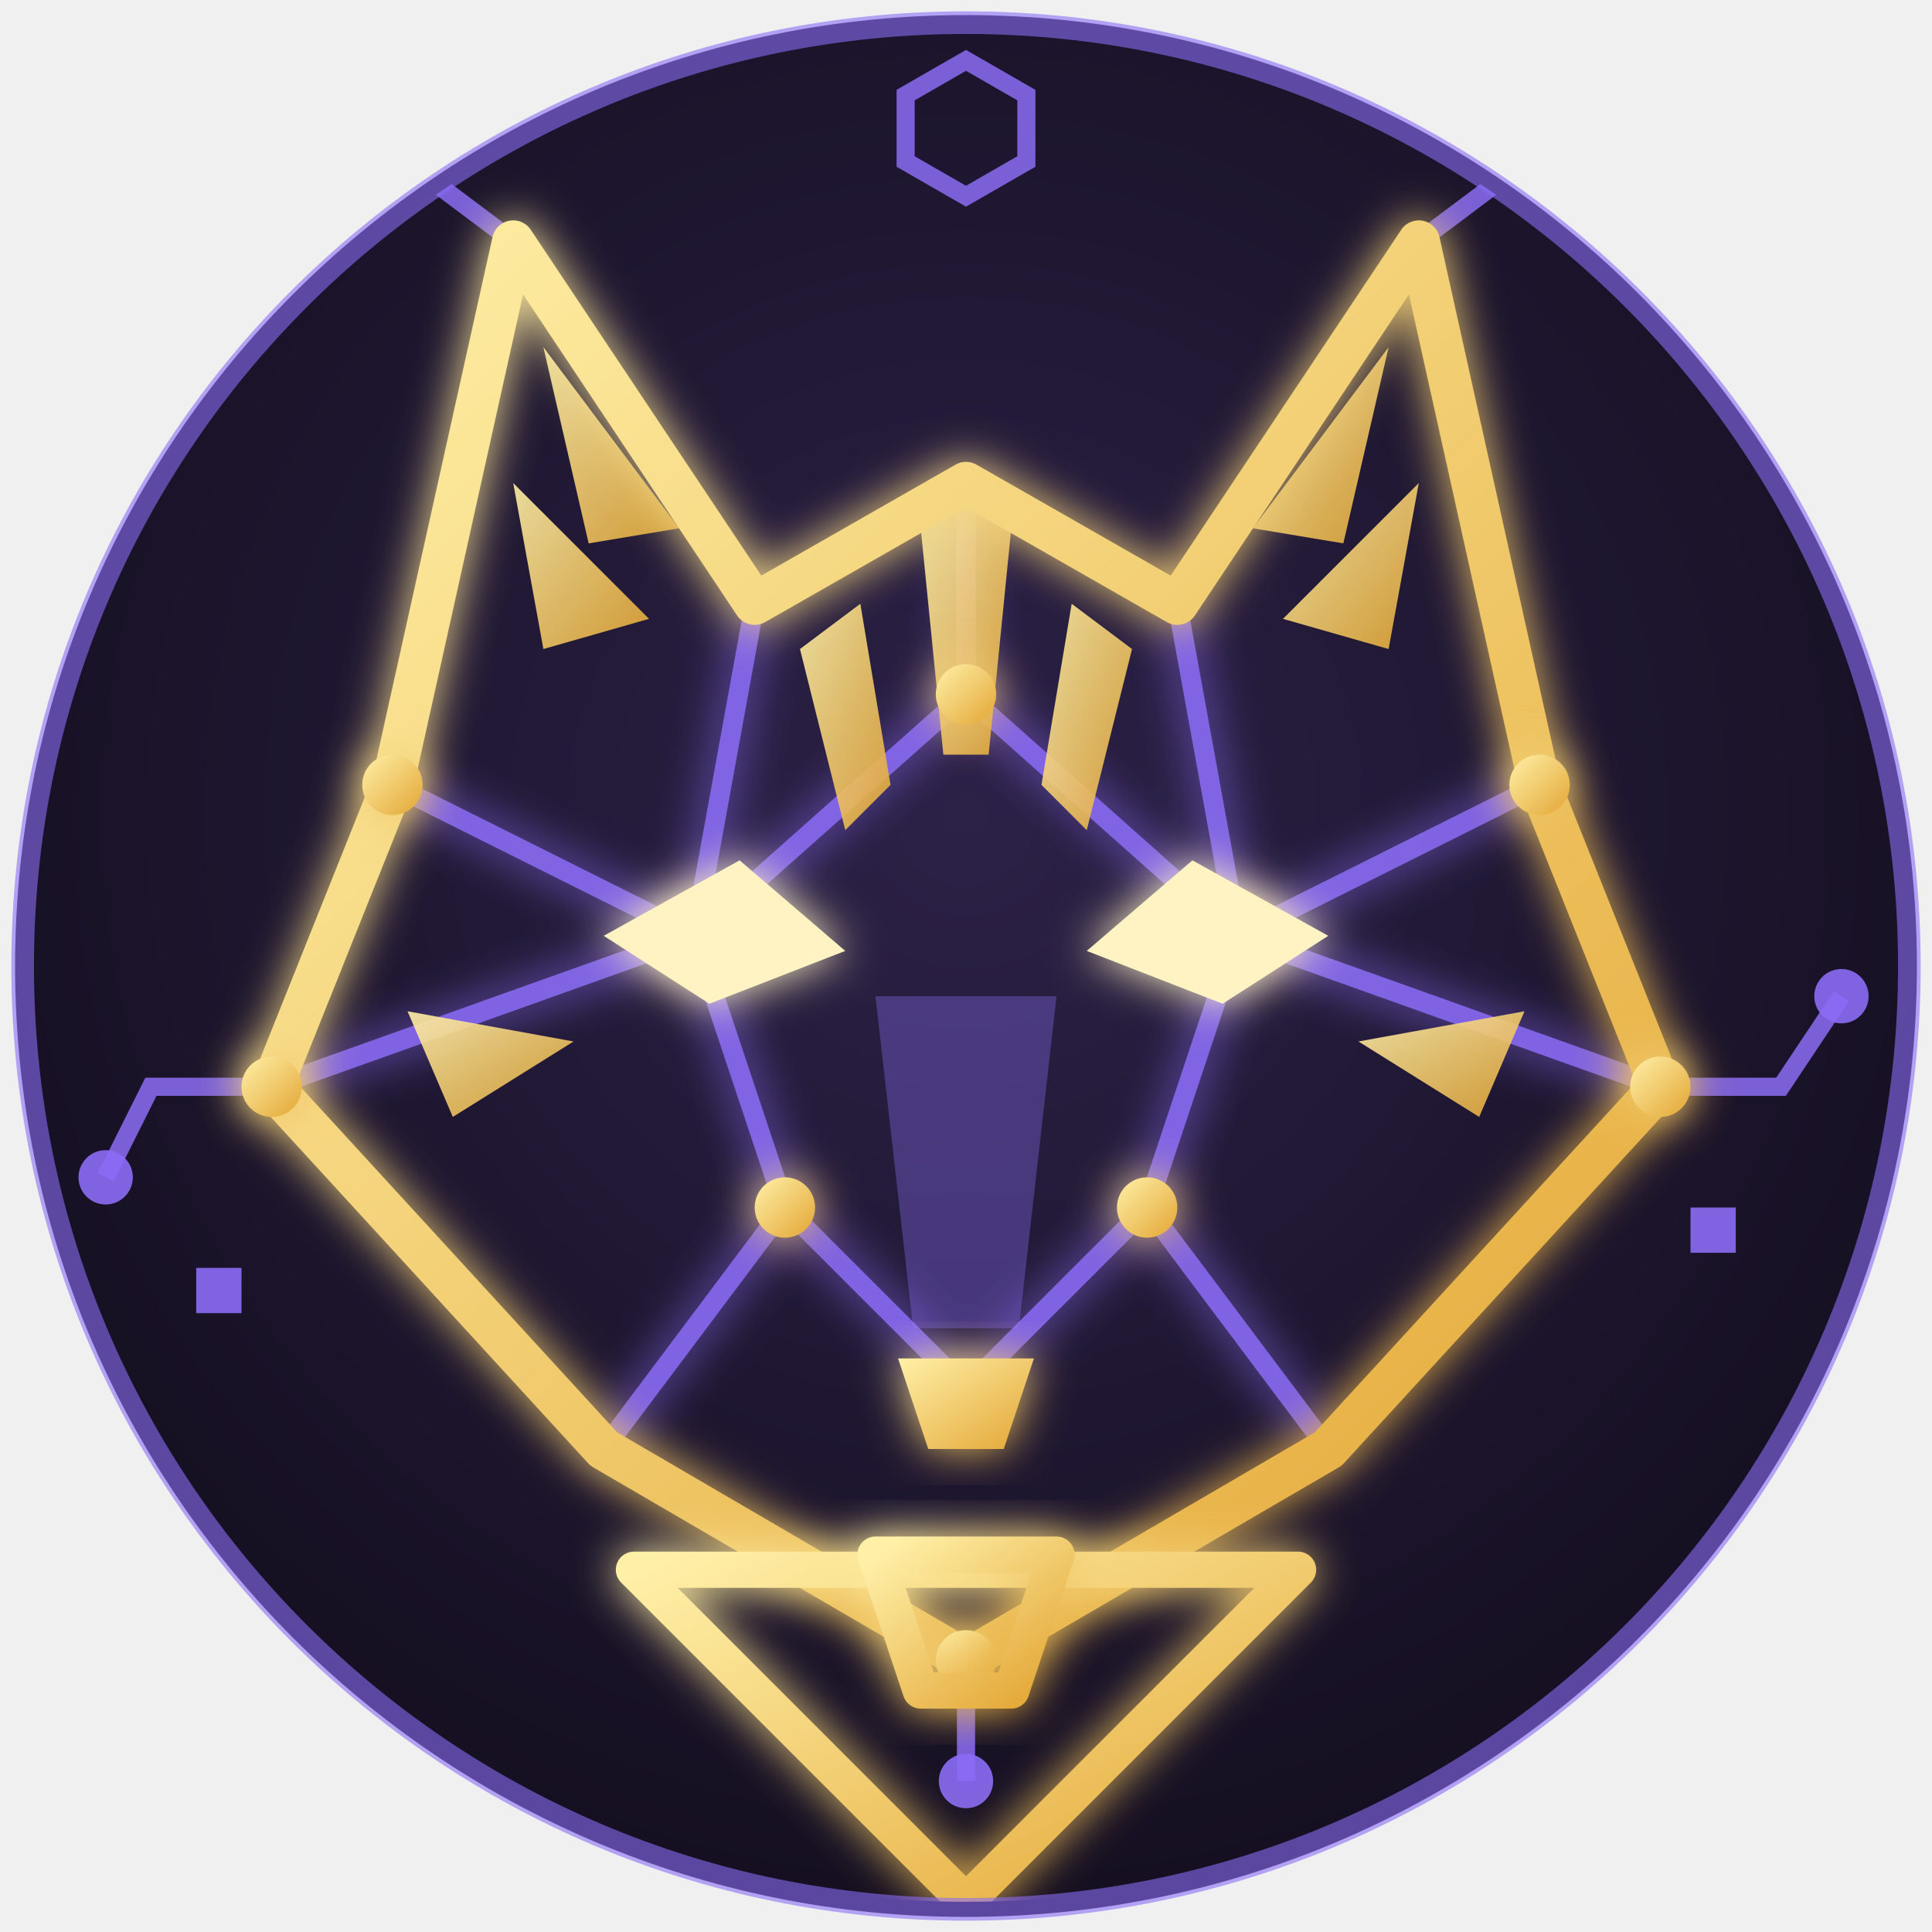
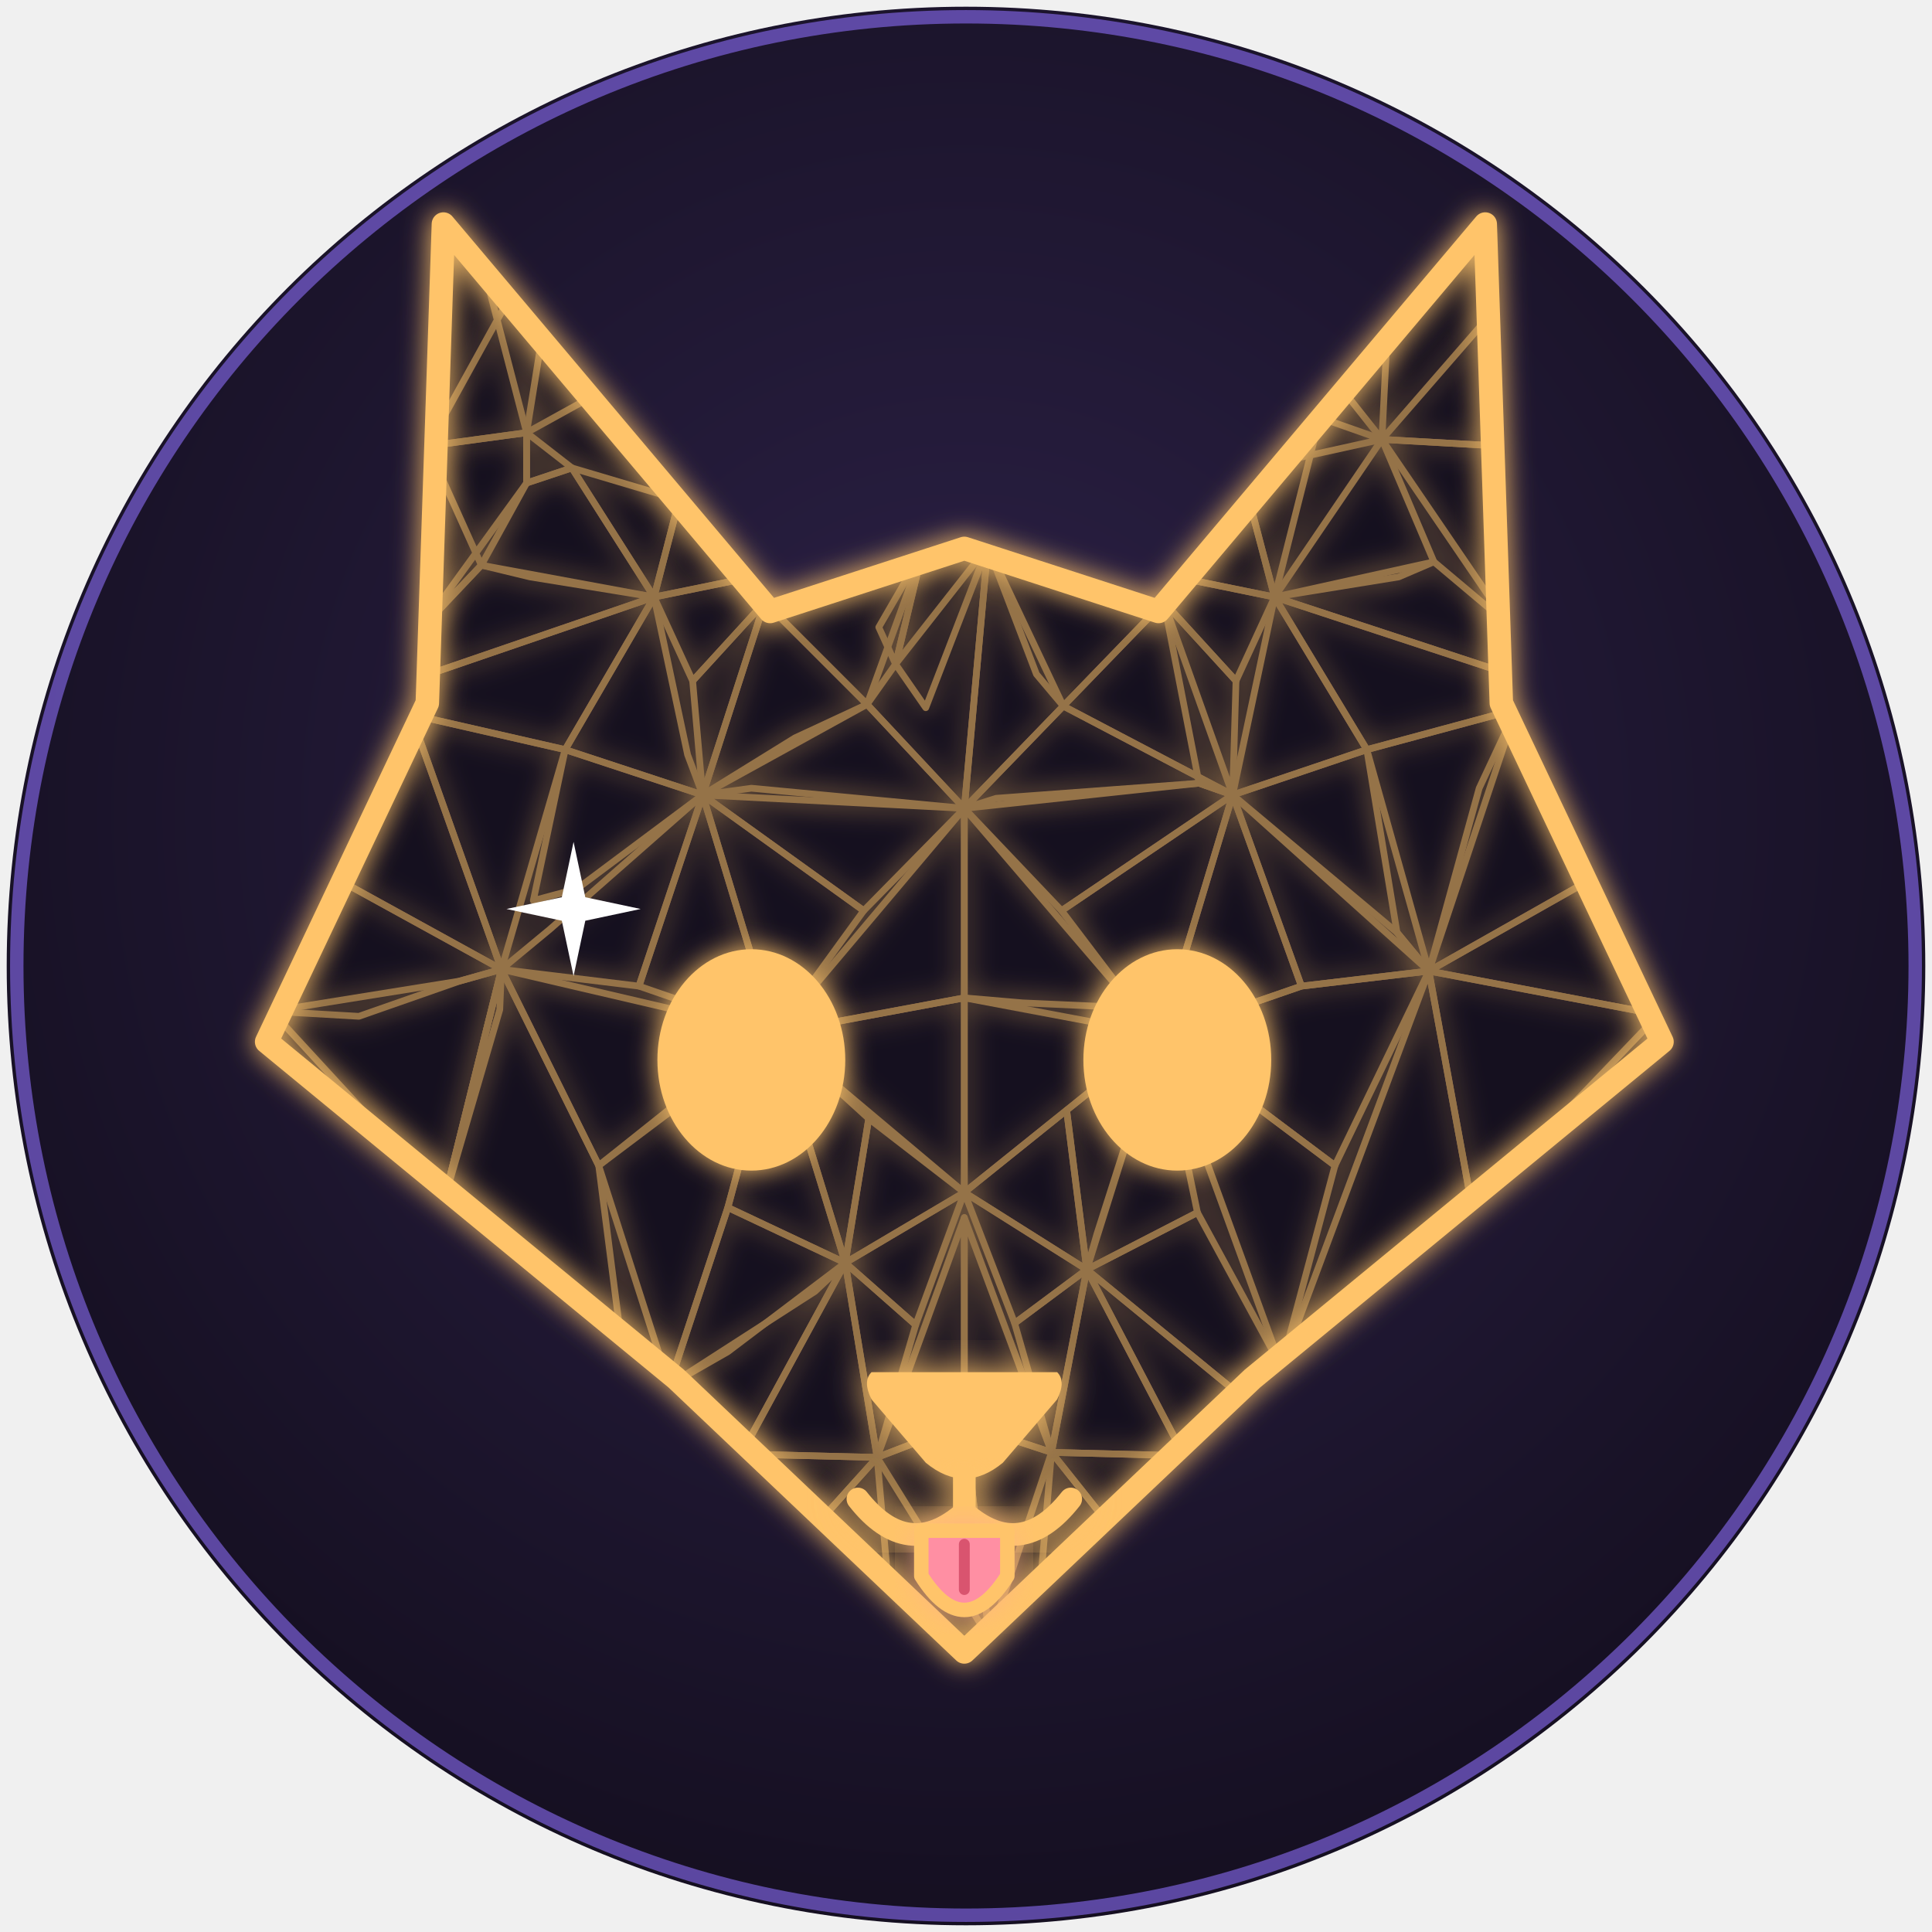
- <svg xmlns="http://www.w3.org/2000/svg" viewBox="0 0 128 128" role="img" aria-label="Ayla">
+ <svg xmlns="http://www.w3.org/2000/svg" viewBox="-38 -28 576 576" role="img" aria-label="Ayla">
  <defs>
    <clipPath id="c-neon-ayla">
-       <circle cx="64" cy="64" r="62" />
+       <circle cx="250" cy="260" r="286" />
    </clipPath>
-     <radialGradient id="bg-neon-ayla" cx="50%" cy="42%" r="65%">
+     <clipPath id="head">
+       <polygon points="94.2,38.8 191.6,154.3 249.5,135.5 307.4,154.3 404.8,38.8 409.6,181.6 457.5,282.6 335.4,383 249.5,464.5 163.6,383 41.5,282.6 89.4,181.6" />
+     </clipPath>
+     <radialGradient id="bg" cx="50%" cy="42%" r="65%">
      <stop offset="0" stop-color="#2c2147" />
      <stop offset="1" stop-color="#120d1c" />
    </radialGradient>
-     <linearGradient id="l-neon-ayla" x1="0" y1="0" x2="1" y2="1">
-       <stop offset="0" stop-color="#fff0a8" />
-       <stop offset="1" stop-color="#e3a634" />
-     </linearGradient>
-     <filter id="g-neon-ayla" x="-40%" y="-40%" width="180%" height="180%">
-       <feGaussianBlur stdDeviation="1.5" result="b" />
+     <filter id="glow" x="-30%" y="-30%" width="160%" height="160%">
+       <feGaussianBlur stdDeviation="4" result="b" />
      <feMerge>
        <feMergeNode in="b" />
        <feMergeNode in="SourceGraphic" />
      </feMerge>
    </filter>
  </defs>
-   <circle cx="64" cy="64" r="63" fill="url(#bg-neon-ayla)" />
  <g clip-path="url(#c-neon-ayla)">
-     <g stroke="#8b6cf5" stroke-width="1.2" fill="none" opacity="0.85">
-       <path d="M110 72 L118 72 L122 66" />
-       <path d="M18 72 L10 72 L7 78" />
-       <path d="M64 110 L64 118" />
-       <path d="M94 16 L102 10 L110 12" />
-       <path d="M34 16 L26 10 L18 12" />
-       <polygon points="64,4 68,6.3 68,10.7 64,13 60,10.7 60,6.3" />
+     <circle cx="250" cy="260" r="286" fill="url(#bg)" />
+     <polygon points="94.2,38.8 191.6,154.3 249.5,135.5 307.4,154.3 404.8,38.8 409.6,181.6 457.5,282.6 335.4,383 249.5,464.5 163.6,383 41.5,282.6 89.4,181.6" fill="#15101f" />
+     <g clip-path="url(#head)" fill="none" stroke="#ffc46b" stroke-width="2" stroke-linejoin="round" opacity="0.55" filter="url(#glow)">
+       <polygon points="111.5,261 193,280 140.5,319.5" />
+       <polygon points="308,280.5 350,266 388,261.5 360,319.5" />
+       <polygon points="140.5,319.5 175,292 193,280 179,332 161.5,385" />
+       <polygon points="308,280.5 360,319.5 344,379.5" />
+       <polygon points="94.5,329.5 111.5,261 140.5,319.5 147.5,374 100.5,334.5" />
+       <polygon points="43,273.5 69,275 99,264.5 111.5,261 94.5,329.5" />
+       <polygon points="388,261.5 456.5,274.5 401,332.5" />
+       <polygon points="344,379.5 388,261.5 401,332.5" />
+       <polygon points="193,280 249.5,269.5 249.5,327.5" />
+       <polygon points="249.5,269.5 308,280.5 280,303 249.5,327.5" />
+       <polygon points="193,280 249.5,213 249.5,269.5" />
+       <polygon points="249.5,213 300.5,272.5 267,271 249.5,269.5" />
+       <polygon points="171.5,209 219.5,243.5 193,280" />
+       <polygon points="329.5,209 369.5,195.5 378.5,250 388,261.5" />
+       <polygon points="369.5,195.5 414,183.5 388,261.5" />
+       <polygon points="84.5,185 130.5,195.5 111.5,261" />
+       <polygon points="171.5,209 249.5,213 219.5,243.5" />
+       <polygon points="249.5,213 319.5,205.5 329.5,209 278.5,243.5" />
+       <polygon points="278.5,243.5 329.5,209 308,280.5 300.5,272.5" />
+       <polygon points="152.5,266 171.5,209 193,280" />
+       <polygon points="329.5,209 378.5,250 388,261.5 350,266" />
+       <polygon points="308,280.5 329.5,209 350,266" />
+       <polygon points="121,240.5 130.5,195.5 171.5,209 134,237" />
+       <polygon points="61.5,233.5 84.5,185 111.5,261" />
+       <polygon points="388,261.5 403,207 414,183.5 437.5,233.5" />
+       <polygon points="388,261.5 437.5,233.5 456.5,274.5" />
+       <polygon points="43,273.5 61.5,233.5 111.5,261 99,264.5" />
+       <polygon points="126,249 171.5,209 152.5,266 111.5,261" />
+       <polygon points="342,150 374,103 389.5,139.5" />
+       <polygon points="161.5,385 179,332 214,348.5 179,375" />
+       <polygon points="329.5,209 342,150 369.5,195.5" />
+       <polygon points="87,174 157,150 130.5,195.5 84.5,185" />
+       <polygon points="130.5,195.5 157,150 167,197 171.5,209" />
+       <polygon points="119,116 132.5,111.5 157,150 105.5,140.5" />
+       <polygon points="342,150 379,144 389.5,139.5 411.5,158 412,173" />
+       <polygon points="87.5,159.5 105.5,140.5 120,144 157,150 87,174" />
+       <polygon points="342,150 412,173 414,183.5 369.5,195.5" />
+       <polygon points="286,350.5 319,333.5 344,379.5 333,389" />
+       <polygon points="279,182.5 309,151.5 319.5,205.5 329.5,209" />
+       <polygon points="171.5,209 220.5,182 249.5,213 186,207" />
+       <polygon points="171.5,209 190,151.5 220.5,182 199,192" />
+       <polygon points="193,280 214,348.5 179,332" />
+       <polygon points="249.5,213 279,182.5 329.5,209 319.5,205.5 259,210" />
+       <polygon points="256.5,135 271,173 279,182.5 249.5,213" />
+       <polygon points="289,340 308,280.5 319,333.5 286,350.5" />
+       <polygon points="223.5,406.5 249.5,396.5 257,460.5" />
+       <polygon points="223.5,406.5 249.5,335 249.5,396.5" />
+       <polygon points="249.5,335 275.5,405 249.5,396.5" />
+       <polygon points="249.5,396.5 275.5,405 257,460.5" />
+       <polygon points="183,405.5 214,348.5 223.5,406.5" />
+       <polygon points="214,348.5 221,305.5 249.5,327.5" />
+       <polygon points="275.5,405 286,350.5 315,406" />
+       <polygon points="249.5,327.5 275,307 280,303 286,350.5" />
+       <polygon points="161.5,385 205,357 214,348.5 183,405.5 176,398.5" />
+       <polygon points="193,280 221,305.5 214,348.5" />
+       <polygon points="280,303 308,280.5 286,350.5" />
+       <polygon points="286,350.5 333,389 323,398.5 315,406" />
+       <polygon points="407.5,64.5 409.5,105 374,103" />
+       <polygon points="374,103 409.5,105 410.5,133 411.5,158" />
+       <polygon points="256.5,135 309,151.5 279,182.5" />
+       <polygon points="229,170 256.5,135 249.5,213 220.5,182" />
+       <polygon points="105.5,140.5 89.5,105 119,101 119,116 87.5,159.5" />
+       <polygon points="214,348.5 235,367 223.5,406.5" />
+       <polygon points="190,151.5 237,136.5 220.5,182" />
+       <polygon points="214,348.5 249.5,327.5 235,367" />
+       <polygon points="249.5,327.5 286,350.5 264.5,366.5" />
+       <polygon points="264.5,366.5 286,350.5 275.5,405" />
+       <polygon points="113.5,61.5 106.5,53 119,101 89.5,105" />
+       <polygon points="157,150 184,144.5 190,151.5 168.5,175" />
+       <polygon points="168.5,175 190,151.5 171.5,209" />
+       <polygon points="309,151.5 315,144.5 342,150 330.5,175" />
+       <polygon points="309,151.5 330.5,175 329.5,209" />
+       <polygon points="229,170 237,136.5 256.5,135 238,183" />
+       <polygon points="183,405.5 223.5,406.5 205.5,426.5" />
+       <polygon points="205.5,426.5 223.5,406.5 227,446.5" />
+       <polygon points="275.5,405 315,406 293,427" />
+       <polygon points="272,446.5 275.5,405 293,427" />
+       <polygon points="334.5,121.5 355.5,96.5 342,150" />
+       <polygon points="132.5,111.5 164.5,121 157,150" />
+       <polygon points="164.5,121 184,144.5 157,150" />
+       <polygon points="315,144.5 334.5,121.5 342,150" />
+       <polygon points="123.5,73 138,90.5 119,101" />
+       <polygon points="362.5,88.5 375.5,73 374,103" />
+       <polygon points="344.5,109.5 355.5,96.5 374,103" />
+       <polygon points="224,159 237,136.5 229,170" />
+       <polygon points="94.5,329.5 111.5,261 111,273" />
+       <polygon points="119,101 132.5,111.5 119,116" />
    </g>
-     <g fill="#8b6cf5" opacity="0.9">
-       <circle cx="122" cy="66" r="1.8" />
-       <circle cx="7" cy="78" r="1.8" />
-       <circle cx="64" cy="118" r="1.8" />
-       <rect x="112" y="80" width="3" height="3" />
-       <rect x="13" y="84" width="3" height="3" />
+     <polygon points="94.2,38.8 191.6,154.3 249.5,135.5 307.4,154.3 404.8,38.8 409.6,181.6 457.5,282.6 335.4,383 249.5,464.5 163.6,383 41.5,282.6 89.4,181.6" fill="none" stroke="#ffc46b" stroke-width="7" stroke-linejoin="round" filter="url(#glow)" />
+     <path d="M133 223 L136.5 239.5 L153 243 L136.5 246.5 L133 263 L129.5 246.5 L113 243 L129.5 239.5 Z" fill="#ffffff" />
+     <ellipse cx="186" cy="288" rx="28" ry="33" fill="#ffc46b" filter="url(#glow)" />
+     <ellipse cx="313" cy="288" rx="28" ry="33" fill="#ffc46b" filter="url(#glow)" />
+     <g transform="translate(249.5 400) scale(1.35) translate(-249.5 -400)">
+       <path d="M229 386 L270 386 Q272 388 270 392 L258 406 Q249.5 413 241 406 L229 392 Q227 388 229 386 Z" fill="#ffc46b" filter="url(#glow)" />
+       <path d="M249.5 409 L249.5 417 M226 414 Q237 428 249.5 417 Q262 428 273 414" fill="none" stroke="#ffc46b" stroke-width="5" stroke-linecap="round" stroke-linejoin="round" filter="url(#glow)" />
+       <path d="M240 421 L259 421 L259 431 Q249.5 446 240 431 Z" fill="#ff8fa3" stroke="#ffc46b" stroke-width="3.2" stroke-linejoin="round" filter="url(#glow)" />
+       <path d="M249.5 424 L249.5 434" stroke="#d9546f" stroke-width="2.4" stroke-linecap="round" />
    </g>
-     <g stroke="#8b6cf5" stroke-width="1.3" opacity="0.9" filter="url(#g-neon-ayla)">
-       <line x1="26" y1="52" x2="46" y2="62" />
-       <line x1="46" y1="62" x2="64" y2="46" />
-       <line x1="64" y1="46" x2="82" y2="62" />
-       <line x1="82" y1="62" x2="102" y2="52" />
-       <line x1="18" y1="72" x2="46" y2="62" />
-       <line x1="82" y1="62" x2="110" y2="72" />
-       <line x1="46" y1="62" x2="52" y2="80" />
-       <line x1="82" y1="62" x2="76" y2="80" />
-       <line x1="52" y1="80" x2="64" y2="92" />
-       <line x1="76" y1="80" x2="64" y2="92" />
-       <line x1="40" y1="96" x2="52" y2="80" />
-       <line x1="88" y1="96" x2="76" y2="80" />
-       <line x1="64" y1="32" x2="64" y2="46" />
-       <line x1="50" y1="40" x2="46" y2="62" />
-       <line x1="78" y1="40" x2="82" y2="62" />
-     </g>
-     <g fill="url(#l-neon-ayla)" opacity="0.9">
-       <polygon points="61,35 64,33.5 67,35 65.5,50 62.5,50" />
-       <polygon points="53,43 57,40 59,52 56,55" />
-       <polygon points="75,43 71,40 69,52 72,55" />
-       <polygon points="36,23 45,35 39,36" />
-       <polygon points="34,32 43,41 36,43" />
-       <polygon points="92,23 83,35 89,36" />
-       <polygon points="94,32 85,41 92,43" />
-       <polygon points="27,67 38,69 30,74" />
-       <polygon points="101,67 90,69 98,74" />
-     </g>
-     <polygon points="58,66 70,66 67.5,88 60.5,88" fill="#8b6cf5" opacity="0.35" />
-     <path d="M34 16 L50 40 L64 32 L78 40 L94 16 L102 52 L110 72 L88 96 L64 110 L40 96 L18 72 L26 52 Z" fill="none" stroke="url(#l-neon-ayla)" stroke-width="2.8" stroke-linejoin="round" filter="url(#g-neon-ayla)" />
-     <g fill="url(#l-neon-ayla)" filter="url(#g-neon-ayla)">
-       <circle cx="64" cy="46" r="2" />
-       <circle cx="46" cy="62" r="2" />
-       <circle cx="82" cy="62" r="2" />
-       <circle cx="52" cy="80" r="2" />
-       <circle cx="76" cy="80" r="2" />
-       <circle cx="26" cy="52" r="2" />
-       <circle cx="102" cy="52" r="2" />
-       <circle cx="18" cy="72" r="2" />
-       <circle cx="110" cy="72" r="2" />
-       <circle cx="64" cy="110" r="2" />
-     </g>
-     <g fill="#fff3c4" filter="url(#g-neon-ayla)">
-       <polygon points="40,62 49,57 56,63 47,66.5" />
-       <polygon points="88,62 79,57 72,63 81,66.5" />
-     </g>
-     <polygon points="59.5,90 68.5,90 66.5,96 61.5,96" fill="url(#l-neon-ayla)" filter="url(#g-neon-ayla)" />
-     <path d="M42 104 L86 104 L64 126 Z" stroke="url(#l-neon-ayla)" stroke-width="2.4" stroke-linejoin="round" fill="none" filter="url(#g-neon-ayla)" />
-     <path d="M58 103 L70 103 L67 112 L61 112 Z" stroke="url(#l-neon-ayla)" stroke-width="2.4" stroke-linejoin="round" fill="none" filter="url(#g-neon-ayla)" />
+     <circle cx="250" cy="260" r="283" fill="none" stroke="#8b6cf5" stroke-width="4" opacity="0.6" />
  </g>
-   <circle cx="64" cy="64" r="62.5" fill="none" stroke="#8b6cf5" stroke-width="1.5" opacity="0.6" />
</svg>
